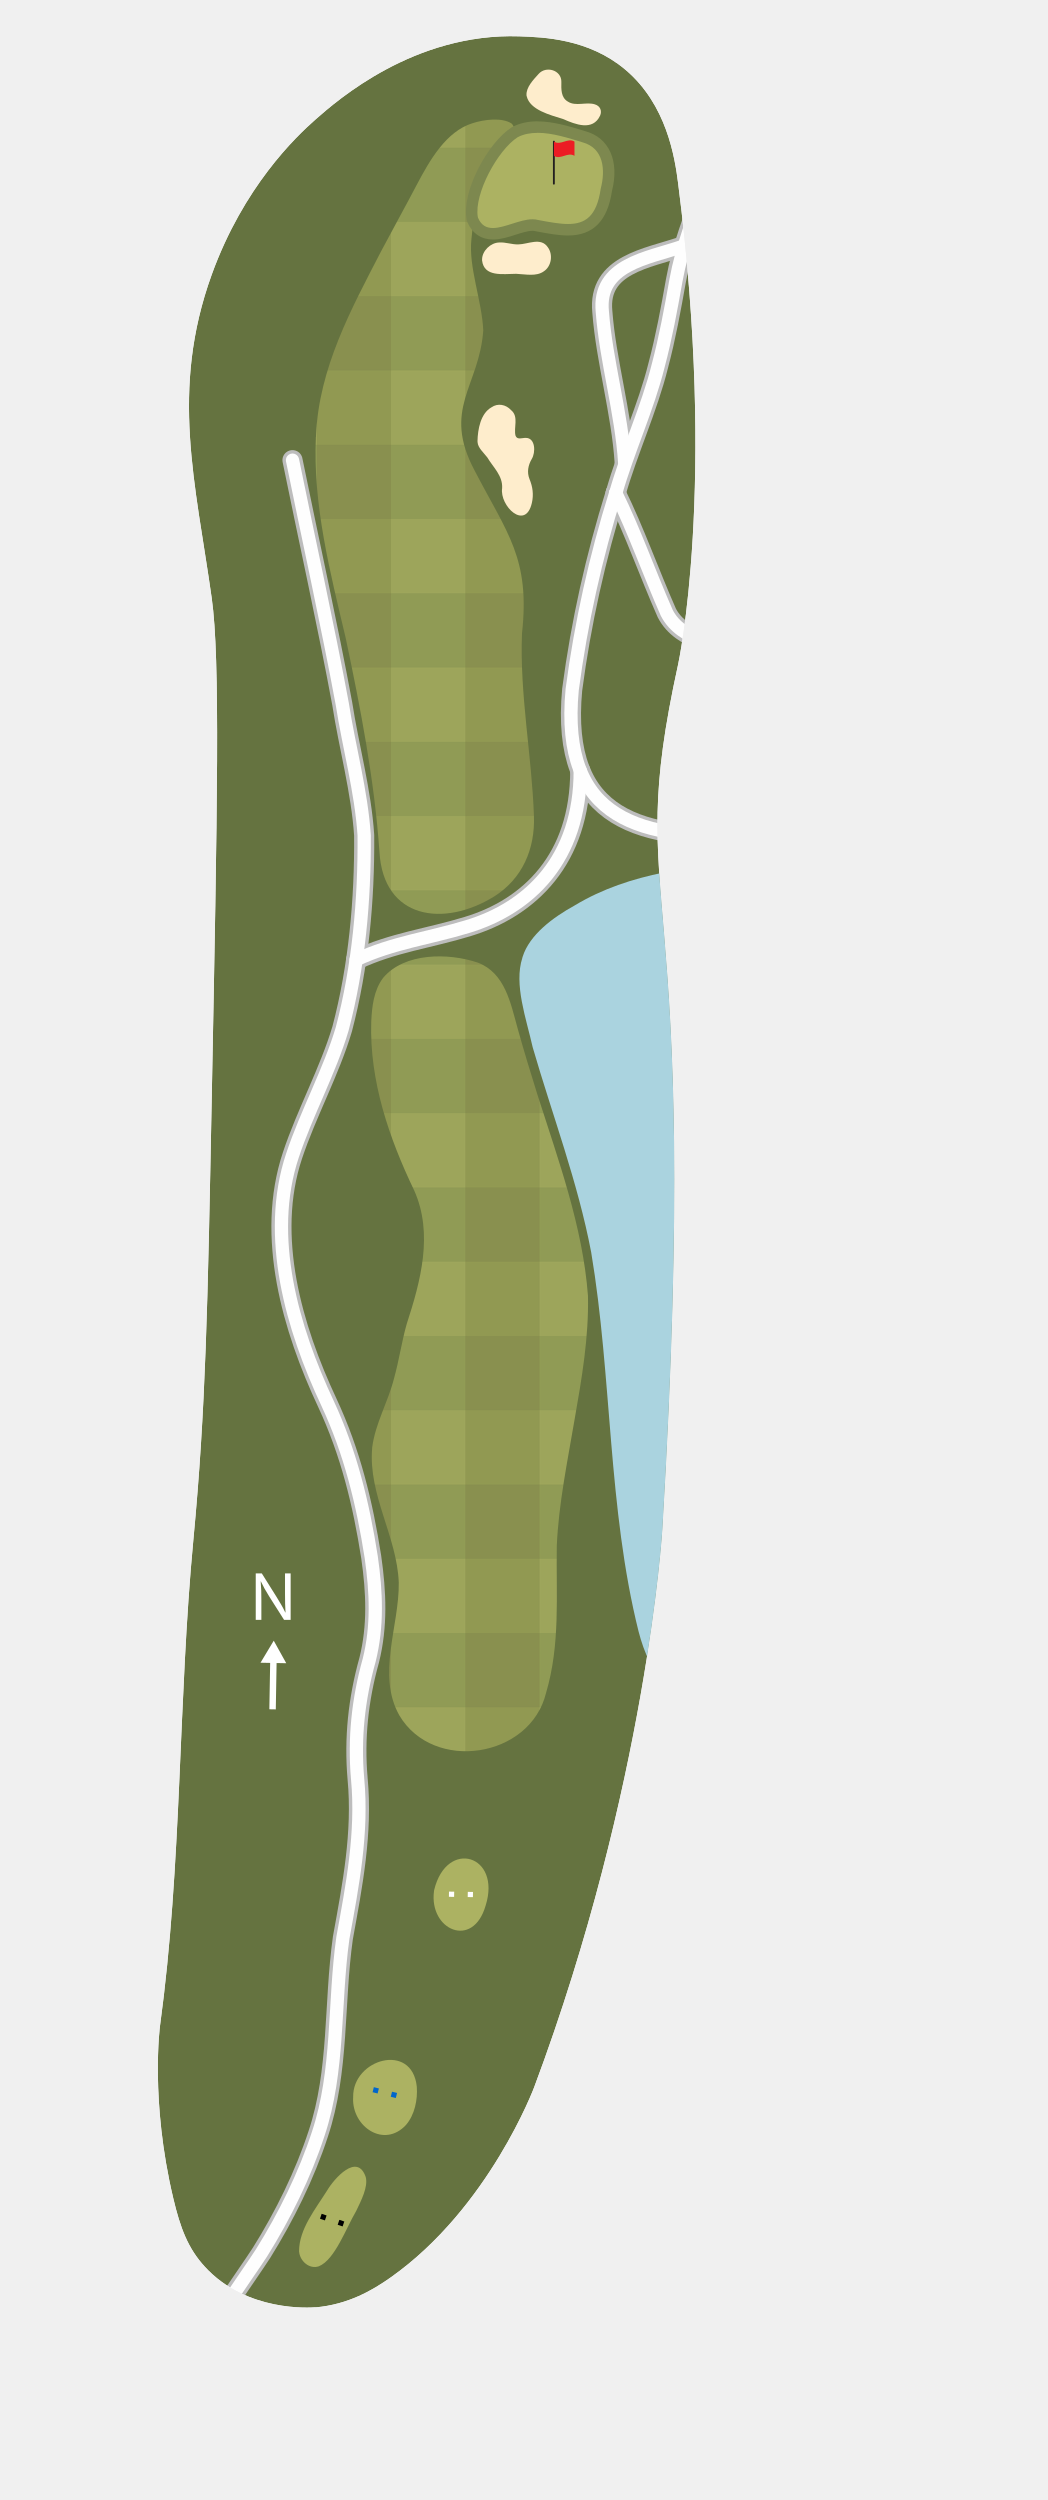
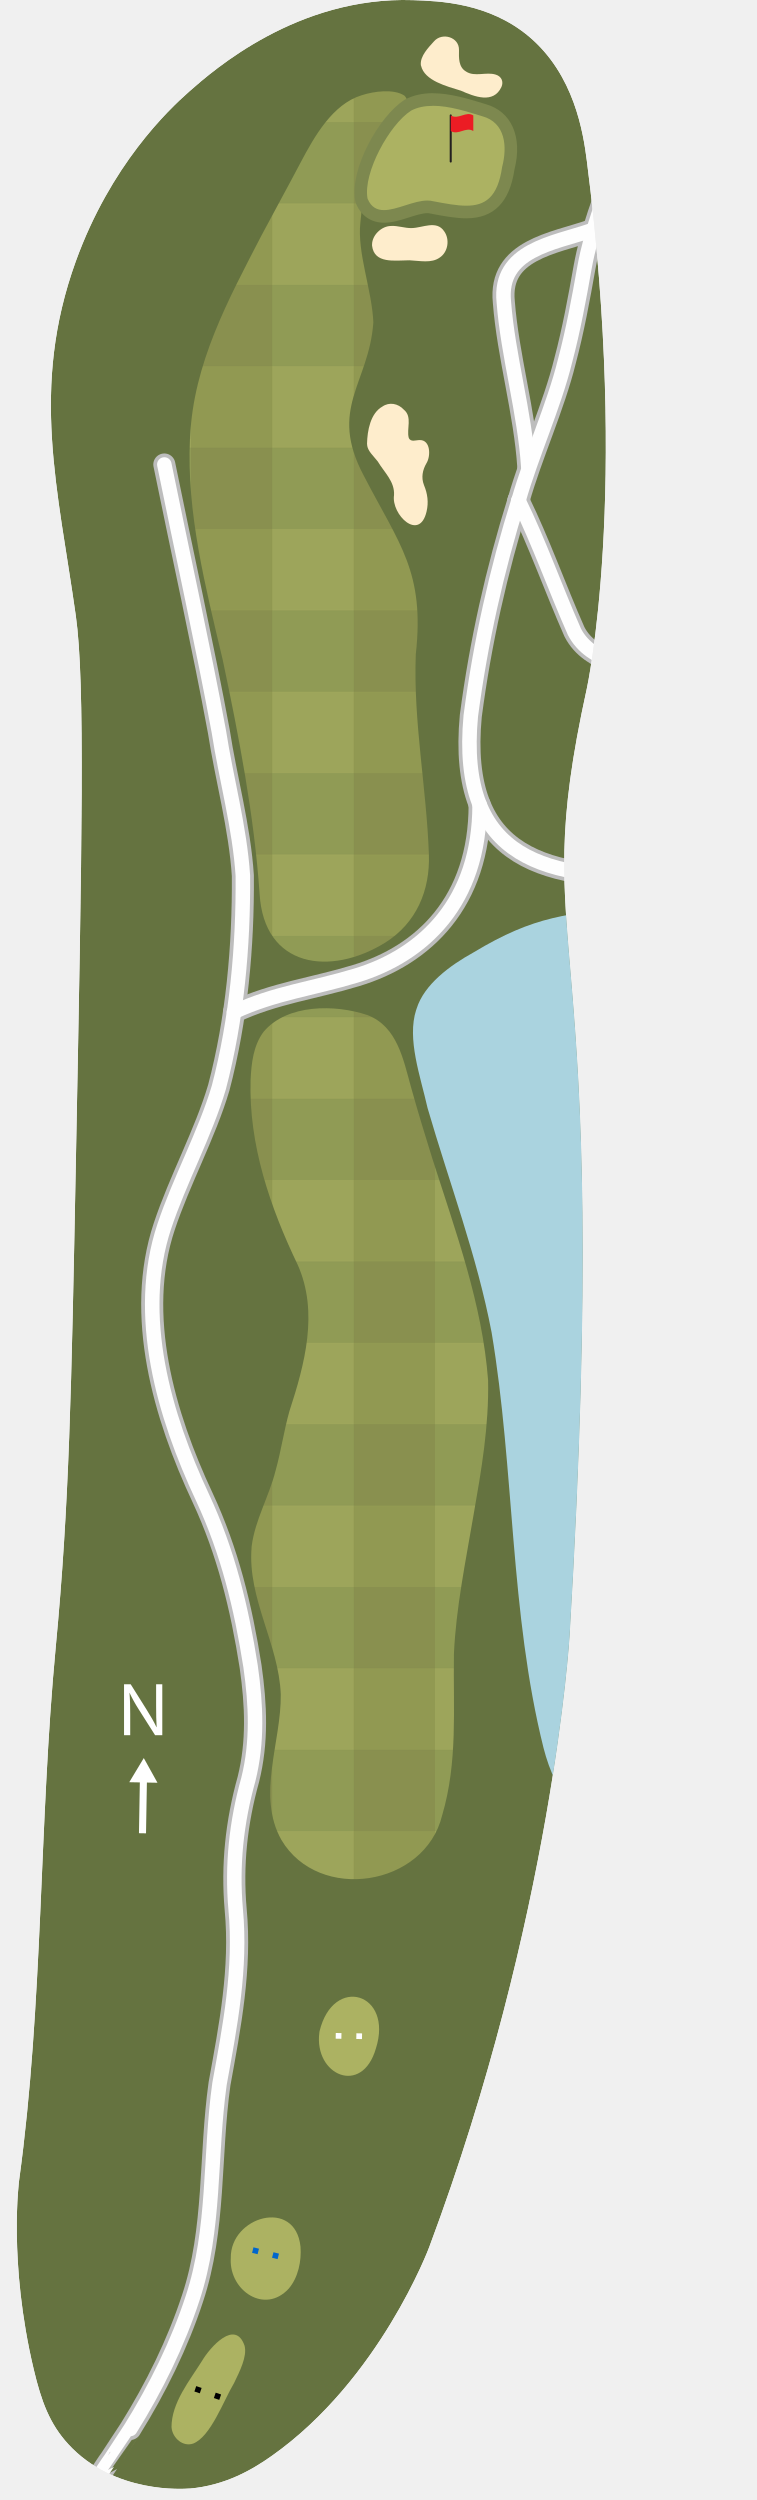
- <svg xmlns="http://www.w3.org/2000/svg" id="Layer_2" data-name="Layer 2" viewBox="0 0 169.32 403.93">
+ <svg xmlns="http://www.w3.org/2000/svg" id="Layer_2" data-name="Layer 2" viewBox="0 0 111.52 368.63">
  <defs>
    <style>
      .cls-1 {
        filter: url(#alpha-6);
      }

      .cls-2 {
        fill: #9aa255;
      }

      .cls-3 {
        filter: url(#alpha);
      }

      .cls-4 {
        fill: #788448;
      }

      .cls-5 {
        opacity: .6;
      }

      .cls-6 {
        fill: url(#New_Pattern);
      }

      .cls-6, .cls-7, .cls-8, .cls-9, .cls-10 {
        fill-rule: evenodd;
      }

      .cls-11 {
        fill: #fff;
      }

      .cls-12 {
        mask: url(#mask);
      }

      .cls-13 {
        filter: url(#alpha-3);
      }

      .cls-14 {
        opacity: .15;
      }

      .cls-15 {
        opacity: .4;
      }

      .cls-16 {
        filter: url(#alpha-5);
      }

      .cls-17, .cls-18, .cls-19, .cls-20, .cls-21 {
        fill: none;
      }

      .cls-22 {
        fill: #8d954b;
      }

      .cls-23 {
        filter: url(#alpha-2);
      }

      .cls-18 {
        stroke-width: 2.14px;
      }

      .cls-18, .cls-19, .cls-20 {
        stroke-linecap: round;
      }

      .cls-18, .cls-20 {
        stroke-linejoin: round;
      }

      .cls-18, .cls-21 {
        stroke: #fff;
      }

      .cls-24 {
        fill: #8c984e;
      }

      .cls-7 {
        fill: #ffedcb;
      }

      .cls-19 {
        stroke: #231f20;
        stroke-miterlimit: 2;
        stroke-width: .3px;
      }

      .cls-8 {
        fill: #a9b05c;
      }

      .cls-20 {
        stroke: #bbb;
        stroke-width: 3.25px;
      }

      .cls-25 {
        fill: #ec1c24;
      }

      .cls-26 {
        filter: url(#alpha-4);
      }

      .cls-27 {
        fill: #06c;
      }

      .cls-21 {
        stroke-miterlimit: 10;
        stroke-width: 1.04px;
      }

      .cls-9 {
        fill: #5f6e38;
      }

      .cls-10 {
        fill: #aad3df;
      }

      .cls-28 {
        clip-path: url(#clippath);
      }

      .cls-29 {
        opacity: .5;
      }

      .cls-30 {
        fill: #858c48;
      }
    </style>
    <clipPath id="clippath">
-       <path class="cls-17" d="M50.97,372.81c5.28-.46,9.25-2.78,12.17-4.85,15.88-11.23,23.17-30.73,23.17-30.73,18.24-48.79,20.71-90.14,20.71-90.14,6.59-110.15-6.56-98.24,2.54-139.71,0,0,6.3-28.69,0-77.81-.53-4.17-1.86-12.71-8.54-18.33-5.93-4.99-13.19-5.23-17.1-5.37-17.01-.57-29.44,10.35-32.95,13.44-3.2,2.82-11.62,10.86-16.76,25.06-6.76,18.69-2.62,33.65,0,52.28,1.38,9.78.92,33.46,0,80.82-.65,33.5-.97,50.26-2.96,71.23-2.48,26.13-1.83,52.55-5.39,78.56,0,0-1.65,12.07,2.16,28.02,1.11,4.65,2.33,7.98,5.09,10.98,6.74,7.34,17.07,6.6,17.87,6.53Z" />
+       <path class="cls-17" d="M27.94,366.95c5.28-.46,9.25-2.78,12.17-4.85,15.88-11.23,23.17-30.73,23.17-30.73,18.24-48.79,20.71-90.14,20.71-90.14,6.59-110.15-6.56-98.24,2.54-139.71,0,0,6.3-28.69,0-77.81-.53-4.17-1.86-12.71-8.54-18.33C72.06.4,64.8.15,60.89.02c-17.01-.57-29.44,10.35-32.95,13.44-3.2,2.82-11.62,10.86-16.76,25.06-6.76,18.69-2.62,33.65,0,52.28,1.38,9.78.92,33.46,0,80.82-.65,33.5-.97,50.26-2.96,71.23-2.48,26.13-1.83,52.55-5.39,78.56,0,0-1.65,12.07,2.16,28.02,1.11,4.65,2.33,7.98,5.09,10.98,6.74,7.34,17.07,6.6,17.87,6.53Z" />
    </clipPath>
    <filter id="alpha" x="0%" y="0%" width="100%" height="100%">
      <feColorMatrix in="SourceGraphic" values="0 0 0 0 1 0 0 0 0 1 0 0 0 0 1 0 0 0 1 0" />
    </filter>
    <filter id="alpha-2" data-name="alpha" x="0%" y="0%" width="100%" height="100%">
      <feColorMatrix in="SourceGraphic" values="0 0 0 0 1 0 0 0 0 1 0 0 0 0 1 0 0 0 1 0" />
    </filter>
    <filter id="alpha-3" data-name="alpha" x="0%" y="0%" width="100%" height="100%">
      <feColorMatrix in="SourceGraphic" values="0 0 0 0 1 0 0 0 0 1 0 0 0 0 1 0 0 0 1 0" />
    </filter>
    <filter id="alpha-4" data-name="alpha" x="0%" y="0%" width="100%" height="100%">
      <feColorMatrix in="SourceGraphic" values="0 0 0 0 1 0 0 0 0 1 0 0 0 0 1 0 0 0 1 0" />
    </filter>
    <filter id="alpha-5" data-name="alpha" x="0%" y="0%" width="100%" height="100%">
      <feColorMatrix in="SourceGraphic" values="0 0 0 0 1 0 0 0 0 1 0 0 0 0 1 0 0 0 1 0" />
    </filter>
    <filter id="alpha-6" data-name="alpha" x="0%" y="0%" width="100%" height="100%">
      <feColorMatrix in="SourceGraphic" values="0 0 0 0 1 0 0 0 0 1 0 0 0 0 1 0 0 0 1 0" />
    </filter>
-     <mask id="mask" x="-31.07" y="-527.02" width="603.23" height="1143.25" maskUnits="userSpaceOnUse">
+     <mask id="mask" x="-54.1" y="-532.88" width="603.23" height="1143.25" maskUnits="userSpaceOnUse">
      <g>
        <g id="mask0">
          <g class="cls-3">
-             <rect class="cls-15" x="-31.07" y="-527.02" width="603.23" height="1143.25" />
+             <rect class="cls-15" x="-54.1" y="-532.88" width="603.23" height="1143.25" />
          </g>
        </g>
        <g id="mask1">
          <g class="cls-23">
-             <rect class="cls-29" x="-31.07" y="-527.02" width="603.23" height="1143.25" />
+             <rect class="cls-29" x="-54.1" y="-532.88" width="603.23" height="1143.25" />
          </g>
        </g>
        <g id="mask2">
          <g class="cls-13">
-             <rect class="cls-29" x="-31.07" y="-527.02" width="603.23" height="1143.25" />
+             <rect class="cls-29" x="-54.1" y="-532.88" width="603.23" height="1143.25" />
          </g>
        </g>
        <g id="mask3">
          <g class="cls-26">
-             <rect class="cls-5" x="-31.07" y="-527.02" width="603.23" height="1143.25" />
+             <rect class="cls-5" x="-54.1" y="-532.88" width="603.23" height="1143.25" />
          </g>
        </g>
        <g id="mask4">
          <g class="cls-16">
-             <rect class="cls-14" x="-31.07" y="-527.02" width="603.23" height="1143.25" />
+             <rect class="cls-14" x="-54.1" y="-532.88" width="603.23" height="1143.25" />
          </g>
        </g>
        <g id="mask5">
          <g class="cls-1">
-             <rect class="cls-14" x="-31.07" y="-527.02" width="603.23" height="1143.25" />
+             <rect class="cls-14" x="-54.1" y="-532.88" width="603.23" height="1143.25" />
          </g>
        </g>
      </g>
    </mask>
-     <pattern id="New_Pattern" data-name="New Pattern" x="0" y="0" width="24" height="24" patternTransform="translate(-992.82 1235.86)" patternUnits="userSpaceOnUse" viewBox="0 0 24 24">
+     <pattern id="New_Pattern" data-name="New Pattern" x="0" y="0" width="24" height="24" patternTransform="translate(-1015.85 1230)" patternUnits="userSpaceOnUse" viewBox="0 0 24 24">
      <g>
        <rect class="cls-17" width="24" height="24" />
        <rect class="cls-2" width="12" height="12" />
        <rect class="cls-22" x="12" width="12" height="12" />
        <rect class="cls-30" x="12" y="12" width="12" height="12" />
        <rect class="cls-24" y="12" width="12" height="12" />
      </g>
    </pattern>
  </defs>
  <g id="Hole_3" data-name="Hole 3">
    <g class="cls-28">
      <g>
        <g class="cls-12">
          <g id="surface1">
-             <path class="cls-9" d="M76.91,364.91c-9.72,11.61-32.83,17.19-53.84,12.34-6.26-1.44-16.76-6.85-20.27-10.12-1.43-1.33-2.31-4.51-2.64-6.06-.36-1.68,0-5.09,0-6.79,0-1.24-.2-3.73,0-4.97,1.79-10.95,12.24-32.3,14.24-43.24,1.94-10.59,2.6-31.95,1.71-42.59-.37-4.47-3.48-13.32-3.71-17.79-.66-12.84,5.44-38.44,5.37-51.29-.02-3.09-1.08-9.33-2.89-12.24-.68-1.09-4.14-2.79-4.23-3.94-.33-4.45,12.01-11.65,14.09-15.95,1.35-2.8-1.51-8.66-1.71-11.56-.85-12.56,4.57-37.92.59-50.29-1.53-4.74-9.31-13.7-9.52-18.52-.78-18.16,6.79-58.03,29.82-70.69C62.41,1.05,136.03-6.3,142.16,7.87c16.19,37.42-2.55,282.1-65.25,357.04Z" />
-             <path class="cls-6" d="M60.13,234.02c-.64,7.52,4.02,14.26,4.3,21.68.1,7-3.61,14.91.1,21.47,5.49,9.27,21.14,6.91,23.7-3.65,2.32-7.87,1.61-15.68,1.73-23.75.3-6.81,1.75-13.78,2.89-20.5,1.17-6.65,2.29-13.2,2.15-19.88-.83-11.21-4.82-22.03-8.21-32.66-1.12-3.59-2.14-6.92-3.16-10.59-1.13-4.05-2.02-8.92-6.41-10.6-4.78-1.62-11.9-1.64-15.33,2.47-1.51,2.03-1.79,4.6-1.91,7.09-.29,9.53,2.87,18.76,6.95,27.26,3.12,7.01,1.02,14.69-1.22,21.57-.82,2.9-1.23,5.86-2.04,8.76-.97,3.86-3.03,7.26-3.53,11.15l-.02.18Z" />
-             <path class="cls-6" d="M51.04,70.57c-.53,10.87,2.32,21.99,4.81,32.49,2.4,11.37,4.66,23,5.46,34.6.64,10.88,10.41,12.22,18.54,7.18,4.57-2.88,6.61-7.69,6.42-12.98-.34-9.79-2.32-19.68-1.93-29.52,1.34-12.14-2.37-16.11-7.65-26.3-5.32-9.98.75-13.58,1.39-22.64-.2-4.81-2.41-10.25-1.91-14.74.32-3.85,1.28-7.93,3.05-11.53.79-1.98,5.18-5.49,3.43-7.18-1.56-1.01-4.45-.65-6.31-.04-4.27,1.32-6.93,6.02-9.02,9.98-1.79,3.42-3.97,7.35-5.74,10.7-4.86,9.4-10.05,18.88-10.52,29.76v.21Z" />
+             <path class="cls-9" d="M53.76,367H4.46c-6.42,0-1.09-94.17-1.98-104.8-.37-4.47,3.42-37.05,3.35-49.89-.01-2.85-1.25-105.36-5.23-117.73C-.93,89.83-1.52,0,24.76,0h70.88s55.84,367-41.87,367Z" />
+             <path class="cls-6" d="M37.1,228.16c-.64,7.52,4.02,14.26,4.3,21.68.1,7-3.61,14.91.1,21.47,5.49,9.27,21.14,6.91,23.7-3.65,2.32-7.87,1.61-15.68,1.73-23.75.3-6.81,1.75-13.78,2.89-20.5,1.17-6.65,2.29-13.2,2.15-19.88-.83-11.21-4.82-22.03-8.21-32.66-1.12-3.59-2.14-6.92-3.16-10.59-1.13-4.05-2.02-8.92-6.41-10.6-4.78-1.62-11.9-1.64-15.33,2.47-1.51,2.03-1.79,4.6-1.91,7.09-.29,9.53,2.87,18.76,6.95,27.26,3.12,7.01,1.02,14.69-1.22,21.57-.82,2.9-1.23,5.86-2.04,8.76-.97,3.86-3.03,7.26-3.53,11.15l-.02.18Z" />
+             <path class="cls-6" d="M28.01,64.71c-.53,10.87,2.32,21.99,4.81,32.49,2.4,11.37,4.66,23,5.46,34.6.64,10.88,10.41,12.22,18.54,7.18,4.57-2.88,6.61-7.69,6.42-12.98-.34-9.79-2.32-19.68-1.93-29.52,1.34-12.14-2.37-16.11-7.65-26.3-5.32-9.98.75-13.58,1.39-22.64-.2-4.81-2.41-10.25-1.91-14.74.32-3.85,1.28-7.93,3.05-11.53.79-1.98,5.18-5.49,3.43-7.18-1.56-1.01-4.45-.65-6.31-.04-4.27,1.32-6.93,6.02-9.02,9.98-1.79,3.42-3.97,7.35-5.74,10.7-4.86,9.4-10.05,18.88-10.52,29.76v.21Z" />
            <g>
-               <path class="cls-8" d="M79.66,37.76c-1.53,0-2.63-.74-3.26-2.2l-.02-.05-.08-.26v-.06c-.71-4.21,3.39-11.59,6.85-13.82,1.11-.59,2.3-.85,3.71-.85,2.38,0,4.85.76,7.04,1.42l.47.14c3.34.9,4.73,4.18,3.61,8.56-.66,4.47-2.57,6.46-6.19,6.46-1.44,0-3.08-.31-4.81-.63l-.2-.04c-.27-.07-.48-.1-.73-.1-.88,0-1.96.34-3,.67-1.13.36-2.3.73-3.39.73h0Z" />
-               <path class="cls-4" d="M86.86,21.46c2.41,0,5.05.86,7.24,1.53,3.48.94,3.74,4.51,2.96,7.49-.65,4.53-2.54,5.71-5.28,5.71-1.41,0-3.04-.31-4.85-.65-.29-.08-.59-.11-.9-.11-2.01,0-4.49,1.41-6.39,1.41-1.02,0-1.87-.4-2.4-1.64l-.04-.15c-.62-3.74,3.22-10.81,6.44-12.88.97-.51,2.06-.7,3.21-.7M86.86,19.6c-1.54,0-2.91.31-4.07.91l-.08.04-.07.05c-3.75,2.42-8.03,10.15-7.27,14.75l.02.11.03.11.04.15.03.11.05.11c.77,1.78,2.23,2.76,4.11,2.76,1.23,0,2.47-.39,3.67-.78.98-.31,1.99-.63,2.72-.63.16,0,.3.02.41.05l.07.02h.08s.2.05.2.05c1.78.33,3.46.64,4.98.64,4.05,0,6.38-2.36,7.1-7.2,1.22-4.82-.45-8.59-4.27-9.64l-.45-.14c-2.14-.65-4.8-1.46-7.31-1.46h0Z" />
+               <path class="cls-8" d="M56.63,31.9c-1.53,0-2.63-.74-3.26-2.2l-.02-.05-.08-.26v-.06c-.71-4.21,3.39-11.59,6.85-13.82,1.11-.59,2.3-.85,3.71-.85,2.38,0,4.85.76,7.04,1.42l.47.14c3.34.9,4.73,4.18,3.61,8.56-.66,4.47-2.57,6.46-6.19,6.46-1.44,0-3.08-.31-4.81-.63l-.2-.04c-.27-.07-.48-.1-.73-.1-.88,0-1.96.34-3,.67-1.13.36-2.3.73-3.39.73h0Z" />
+               <path class="cls-4" d="M63.84,15.6c2.41,0,5.05.86,7.24,1.53,3.48.94,3.74,4.51,2.96,7.49-.65,4.53-2.54,5.71-5.28,5.71-1.41,0-3.04-.31-4.85-.65-.29-.08-.59-.11-.9-.11-2.01,0-4.49,1.41-6.39,1.41-1.02,0-1.87-.4-2.4-1.64l-.04-.15c-.62-3.74,3.22-10.81,6.44-12.88.97-.51,2.06-.7,3.21-.7M63.84,13.74c-1.54,0-2.91.31-4.07.91l-.08.04-.07.05c-3.75,2.42-8.03,10.15-7.27,14.75l.02.11.03.11.04.15.03.11.05.11c.77,1.78,2.23,2.76,4.11,2.76,1.23,0,2.47-.39,3.67-.78.98-.31,1.99-.63,2.72-.63.16,0,.3.02.41.05l.07.02h.08s.2.05.2.05c1.78.33,3.46.64,4.98.64,4.05,0,6.38-2.36,7.1-7.2,1.22-4.82-.45-8.59-4.27-9.64l-.45-.14c-2.14-.65-4.8-1.46-7.31-1.46h0Z" />
            </g>
-             <path class="cls-8" d="M57.05,339.01c-.15,4.62,5.01,8.14,8.54,4.33,1.42-1.65,1.91-4.09,1.75-6.2-.75-7.25-10.38-4.46-10.28,1.68v.2Z" />
-             <path class="cls-7" d="M77.16,71.46c.08.9.92,1.61,1.57,2.44.96,1.62,2.52,2.95,2.4,4.98-.43,2.86,3.75,6.92,4.8,2.4.32-1.36.14-2.64-.38-3.88-.44-1.12-.22-2.23.36-3.23.66-1.06.61-3.43-.96-3.42-.58-.02-1.37.37-1.65-.34-.35-1.29.57-3.09-.72-4.14-.85-.93-2.15-1.17-3.17-.46-1.76.99-2.22,3.56-2.26,5.48l.02.17Z" />
-             <path class="cls-8" d="M48.34,363.92c.2,1.47,1.67,2.76,3.17,2.25,2.6-1.03,4.45-6.27,6.03-8.92.81-1.69,1.97-3.92,1.55-5.51-1.37-3.98-5.08.22-6.26,2.22-1.86,2.97-4.51,6.19-4.51,9.79l.03.18Z" />
-             <path class="cls-8" d="M70.12,305.57c-.82,6.28,6.3,9.41,8.34,2.33,2.6-8.2-6.29-10.88-8.31-2.53l-.03.19Z" />
-             <path class="cls-7" d="M85.1,15.54c.51,2.23,3.8,3.04,5.88,3.69,1.99.88,4.8,1.99,5.98-.55.34-.77.02-1.56-.85-1.82-1.36-.44-3.1.38-4.35-.44-1.15-.65-1.08-2.04-1.06-3.18.05-1.92-2.49-2.66-3.68-1.29-.84.93-2.04,2.16-1.95,3.44l.02.15Z" />
-             <path class="cls-7" d="M77.89,42.08c.32,2.7,3.31,2.18,5.5,2.16,1.56.07,3.27.48,4.49-.41,1.23-.82,1.5-2.69.64-3.87-1.12-1.69-3.2-.49-4.78-.47-1.02.03-2.05-.38-3.07-.31-1.39.02-2.77,1.35-2.78,2.74v.16Z" />
-             <path class="cls-20" d="M57.53,155.08c5.95-2.79,11.77-3.47,18-5.37,9.99-3.01,18.22-10.88,18.22-25.2" />
-             <path class="cls-20" d="M119.66,14.76c-2.84,10.43-8.47,19.78-10.44,30.53-.82,4.62-1.67,9.27-2.88,13.81-1.65,6.69-4.95,13.85-6.85,20.55" />
-             <path class="cls-20" d="M99.48,79.65c-3.23,10.34-5.61,20.97-7.03,31.77-2,21.34,11.23,24.31,29.36,23.61" />
-             <path class="cls-20" d="M99.48,79.65c3.08,6.28,5.4,12.92,8.25,19.37,2.42,4.73,8.76,5,12.97,7.36" />
-             <path class="cls-20" d="M47.26,74.35c2.42,11.93,5.81,27.27,8.04,39.38,1.06,6.89,3.08,14.13,3.54,21.25.08,10.45-.9,21.21-3.55,31.26-2,6.77-5.8,13.7-8.04,20.47-4.35,13.07-.03,27.87,5.66,40,3.7,7.94,5.7,16.13,7.07,24.87.81,5.68,1.05,11.13-.33,16.66-1.77,6.33-2.44,12.66-1.87,19.17.82,8.71-.83,17.19-2.38,25.7-1.49,10.59-.58,21.46-3.98,31.65-2.16,6.62-5.43,13.26-9.18,19.26-5.77,8.84-11.08,14.12-9.13,25.64" />
-             <path class="cls-20" d="M57.09,402.3l-7.71-1.16-3.67-.09-3.87-.58-6.18-6.9-2.55-3.91" />
-             <path class="cls-20" d="M110.2,39.84c-5.54,1.91-13.66,2.87-12.88,10.54.6,7.89,3.1,16.33,3.61,24.35" />
-             <path class="cls-18" d="M57.53,155.08c5.95-2.79,11.77-3.47,18-5.37,9.99-3.01,18.22-10.91,18.22-25.2" />
-             <path class="cls-18" d="M119.66,14.76c-2.84,10.43-8.47,19.78-10.44,30.53-.82,4.62-1.67,9.27-2.88,13.81-1.65,6.69-4.95,13.85-6.85,20.55" />
-             <path class="cls-18" d="M99.48,79.65c-3.23,10.34-5.61,20.97-7.03,31.77-2,21.34,11.23,24.31,29.36,23.61" />
-             <path class="cls-18" d="M99.48,79.65c3.08,6.28,5.4,12.92,8.25,19.37,2.42,4.73,8.76,5,12.97,7.36" />
-             <path class="cls-18" d="M47.26,74.35c2.42,11.93,5.81,27.27,8.04,39.38,1.06,6.89,3.08,14.13,3.54,21.25.08,10.45-.9,21.21-3.55,31.26-2,6.77-5.8,13.7-8.04,20.47-4.35,13.07-.03,27.87,5.66,40,3.7,7.94,5.7,16.13,7.07,24.87.81,5.68,1.05,11.13-.33,16.66-1.77,6.33-2.44,12.66-1.87,19.17.82,8.71-.83,17.19-2.38,25.7-1.49,10.59-.58,21.46-3.98,31.65-2.16,6.62-5.43,13.26-9.18,19.26-5.77,8.84-11.08,14.12-9.13,25.64" />
-             <path class="cls-18" d="M57.09,402.3l-7.71-1.16-3.67-.09-3.87-.58-6.18-6.9-2.55-3.91" />
-             <path class="cls-18" d="M110.2,39.84c-5.54,1.91-13.66,2.87-12.88,10.54.6,7.89,3.1,16.33,3.61,24.35" />
+             <path class="cls-8" d="M34.02,333.15c-.15,4.62,5.01,8.14,8.54,4.33,1.42-1.65,1.91-4.09,1.75-6.2-.75-7.25-10.38-4.46-10.28,1.68v.2Z" />
+             <path class="cls-7" d="M54.13,65.6c.08.9.92,1.61,1.57,2.44.96,1.62,2.52,2.95,2.4,4.98-.43,2.86,3.75,6.92,4.8,2.4.32-1.36.14-2.64-.38-3.88-.44-1.12-.22-2.23.36-3.23.66-1.06.61-3.43-.96-3.42-.58-.02-1.37.37-1.65-.34-.35-1.29.57-3.09-.72-4.14-.85-.93-2.15-1.17-3.17-.46-1.76.99-2.22,3.56-2.26,5.48l.02.17Z" />
+             <path class="cls-8" d="M25.31,358.06c.2,1.47,1.67,2.76,3.17,2.25,2.6-1.03,4.45-6.27,6.03-8.92.81-1.69,1.97-3.92,1.55-5.51-1.37-3.98-5.08.22-6.26,2.22-1.86,2.97-4.51,6.19-4.51,9.79l.03.18Z" />
+             <path class="cls-8" d="M47.09,299.71c-.82,6.28,6.3,9.41,8.34,2.33,2.6-8.2-6.29-10.88-8.31-2.53l-.03.19Z" />
+             <path class="cls-7" d="M62.08,9.68c.51,2.23,3.8,3.04,5.88,3.69,1.99.88,4.8,1.99,5.98-.55.34-.77.02-1.56-.85-1.82-1.36-.44-3.1.38-4.35-.44-1.15-.65-1.08-2.04-1.06-3.18.05-1.92-2.49-2.66-3.68-1.29-.84.93-2.04,2.16-1.95,3.44l.02.15Z" />
+             <path class="cls-7" d="M54.86,36.22c.32,2.7,3.31,2.18,5.5,2.16,1.56.07,3.27.48,4.49-.41,1.23-.82,1.5-2.69.64-3.87-1.12-1.69-3.2-.49-4.78-.47-1.02.03-2.05-.38-3.07-.31-1.39.02-2.77,1.35-2.78,2.74v.16Z" />
+             <path class="cls-20" d="M34.5,149.22c5.95-2.79,11.77-3.47,18-5.37,9.99-3.01,18.22-10.88,18.22-25.2" />
+             <path class="cls-20" d="M96.63,8.9c-2.84,10.43-8.47,19.78-10.44,30.53-.82,4.62-1.67,9.27-2.88,13.81-1.65,6.69-4.95,13.85-6.85,20.55" />
+             <path class="cls-20" d="M76.45,73.79c-3.23,10.34-5.61,20.97-7.03,31.77-2,21.34,11.23,24.31,29.36,23.61" />
+             <path class="cls-20" d="M76.45,73.79c3.08,6.28,5.4,12.92,8.25,19.37,2.42,4.73,8.76,5,12.97,7.36" />
+             <path class="cls-20" d="M24.23,68.49c2.42,11.93,5.81,27.27,8.04,39.38,1.06,6.89,3.08,14.13,3.54,21.25.08,10.45-.9,21.21-3.55,31.26-2,6.77-5.8,13.7-8.04,20.47-4.35,13.07-.03,27.87,5.66,40,3.7,7.94,5.7,16.13,7.07,24.87.81,5.68,1.05,11.13-.33,16.66-1.77,6.33-2.44,12.66-1.87,19.17.82,8.71-.83,17.19-2.38,25.7-1.49,10.59-.58,21.46-3.98,31.65-2.16,6.62-5.43,13.26-9.18,19.26-5.77,8.84,0,0-5.87,8.84" />
+             <path class="cls-20" d="M87.17,33.98c-5.54,1.91-13.66,2.87-12.88,10.54.6,7.89,3.1,16.33,3.61,24.35" />
+             <path class="cls-18" d="M34.5,149.22c5.95-2.79,11.77-3.47,18-5.37,9.99-3.01,18.22-10.91,18.22-25.2" />
+             <path class="cls-18" d="M96.63,8.9c-2.84,10.43-8.47,19.78-10.44,30.53-.82,4.62-1.67,9.27-2.88,13.81-1.65,6.69-4.95,13.85-6.85,20.55" />
+             <path class="cls-18" d="M76.45,73.79c-3.23,10.34-5.61,20.97-7.03,31.77-2,21.34,11.23,24.31,29.36,23.61" />
+             <path class="cls-18" d="M76.45,73.79c3.08,6.28,5.4,12.92,8.25,19.37,2.42,4.73,8.76,5,12.97,7.36" />
+             <path class="cls-18" d="M24.23,68.49c2.42,11.93,5.81,27.27,8.04,39.38,1.06,6.89,3.08,14.13,3.54,21.25.08,10.45-.9,21.21-3.55,31.26-2,6.77-5.8,13.7-8.04,20.47-4.35,13.07-.03,27.87,5.66,40,3.7,7.94,5.7,16.13,7.07,24.87.81,5.68,1.05,11.13-.33,16.66-1.77,6.33-2.44,12.66-1.87,19.17.82,8.71-.83,17.19-2.38,25.7-1.49,10.59-.58,21.46-3.98,31.65-2.16,6.62-5.43,13.26-9.18,19.26-5.77,8.84,0,0-5.87,8.84" />
+             <path class="cls-18" d="M87.17,33.98c-5.54,1.91-13.66,2.87-12.88,10.54.6,7.89,3.1,16.33,3.61,24.35" />
          </g>
        </g>
        <g>
-           <rect x="51.79" y="357.8" width=".84" height=".84" transform="translate(117.07 2.07) rotate(18.61)" />
-           <rect x="54.66" y="358.77" width=".84" height=".84" transform="translate(117.52 1.21) rotate(18.61)" />
+           <rect x="28.76" y="351.94" width=".84" height=".84" transform="translate(113.99 9.12) rotate(18.61)" />
+           <rect x="31.63" y="352.91" width=".84" height=".84" transform="translate(114.45 8.25) rotate(18.61)" />
        </g>
        <g>
-           <rect class="cls-27" x="60.29" y="337.32" width=".84" height=".84" transform="translate(82.85 -4.7) rotate(13.89)" />
-           <rect class="cls-27" x="63.23" y="338.05" width=".84" height=".84" transform="translate(83.11 -5.38) rotate(13.89)" />
+           <rect class="cls-27" x="37.26" y="331.46" width=".84" height=".84" transform="translate(80.77 .66) rotate(13.89)" />
+           <rect class="cls-27" x="40.21" y="332.19" width=".84" height=".84" transform="translate(81.03 -.03) rotate(13.89)" />
        </g>
        <g id="Tees">
-           <rect class="cls-11" x="72.55" y="305.63" width=".84" height=".84" transform="translate(5.34 -1.22) rotate(1)" />
-           <rect class="cls-11" x="75.59" y="305.68" width=".84" height=".84" transform="translate(5.34 -1.28) rotate(1)" />
-         </g>
-         <path id="water" class="cls-10" d="M84.4,154.75c-1.4,4.32.63,9.82,1.67,14.47,3.2,11.03,7.29,21.78,9.45,33.12,3.38,20.16,2.68,41.32,7.65,61.24.88,3.45,2.35,6.69,4.73,9.33,2.49,2.88,5.97,5.09,8.3,8.08,6.94,9.08,3.7,22.61,3.39,33.21-.14,2.02-.1,7.99,1.64,6.13,1.95-3.56,2.32-8.32,3.02-12.41,1.23-9.42,1.28-18.96.96-28.33-.34-7.78,2.87-13.91,6.64-20.85,4.94-8.82,10.49-18.02,11.67-28.31.8-5.87-.08-11.93.12-17.78.27-12.43,10.85-20.31,18.29-28.91,11-13.8,9.67-26.26-3.64-37.84-9.86-8.69-23.17-8.15-35.56-6.97-10.46,1.08-20.82,1.9-29.89,7.37-3.52,1.94-7.29,4.74-8.4,8.3l-.05.16Z" />
+           <rect class="cls-11" x="49.52" y="299.77" width=".84" height=".84" transform="translate(5.23 -.82) rotate(1)" />
+           <rect class="cls-11" x="52.56" y="299.82" width=".84" height=".84" transform="translate(5.23 -.88) rotate(1)" />
+         </g>
+         <path id="water" class="cls-10" d="M61.37,148.89c-1.4,4.32.63,9.82,1.67,14.47,3.2,11.03,7.29,21.78,9.45,33.12,3.38,20.16,2.68,41.32,7.65,61.24.88,3.45,2.35,6.69,4.73,9.33,2.49,2.88,21.65-134.59,9.27-133.41-10.46,1.08-15.24,1.32-24.31,6.79-3.52,1.94-7.29,4.74-8.4,8.3l-.05.16Z" />
        <g id="North">
-           <path class="cls-11" d="M46.96,254.22v7.51h-1.06l-2.41-3.8c-.56-.88-.99-1.67-1.35-2.44h-.02c.09,1.01.11,1.93.11,3.1v3.14h-.91v-7.51h.98l2.39,3.81c.52.84,1.03,1.69,1.41,2.51h.03c-.06-.96-.08-1.86-.08-3.11v-3.21h.91Z" />
+           <path class="cls-11" d="M23.93,248.35v7.51h-1.06l-2.41-3.8c-.56-.88-.99-1.67-1.35-2.44h-.02c.09,1.01.11,1.93.11,3.1v3.14h-.91v-7.51h.98l2.39,3.81c.52.84,1.03,1.69,1.41,2.51h.03c-.06-.96-.08-1.86-.08-3.11v-3.21h.91Z" />
          <g>
-             <line class="cls-21" x1="44.04" y1="276.18" x2="44.18" y2="268.08" />
-             <polygon class="cls-11" points="46.25 268.73 44.23 265.09 42.09 268.65 46.25 268.73" />
+             <line class="cls-21" x1="21.01" y1="270.32" x2="21.15" y2="262.22" />
+             <polygon class="cls-11" points="23.22 262.87 21.2 259.23 19.06 262.79 23.22 262.87" />
          </g>
        </g>
      </g>
    </g>
    <g>
-       <line class="cls-19" x1="89.49" y1="29.68" x2="89.49" y2="22.88" />
-       <path class="cls-25" d="M92.82,25.18c-1.11-.69-2.22.69-3.32,0v-2.3c1.11.69,2.22-.69,3.32,0,0,.77,0,1.53,0,2.3Z" />
+       <line class="cls-19" x1="66.46" y1="23.82" x2="66.46" y2="17.02" />
+       <path class="cls-25" d="M69.79,19.32c-1.11-.69-2.22.69-3.32,0v-2.3c1.11.69,2.22-.69,3.32,0,0,.77,0,1.53,0,2.3Z" />
    </g>
  </g>
</svg>
